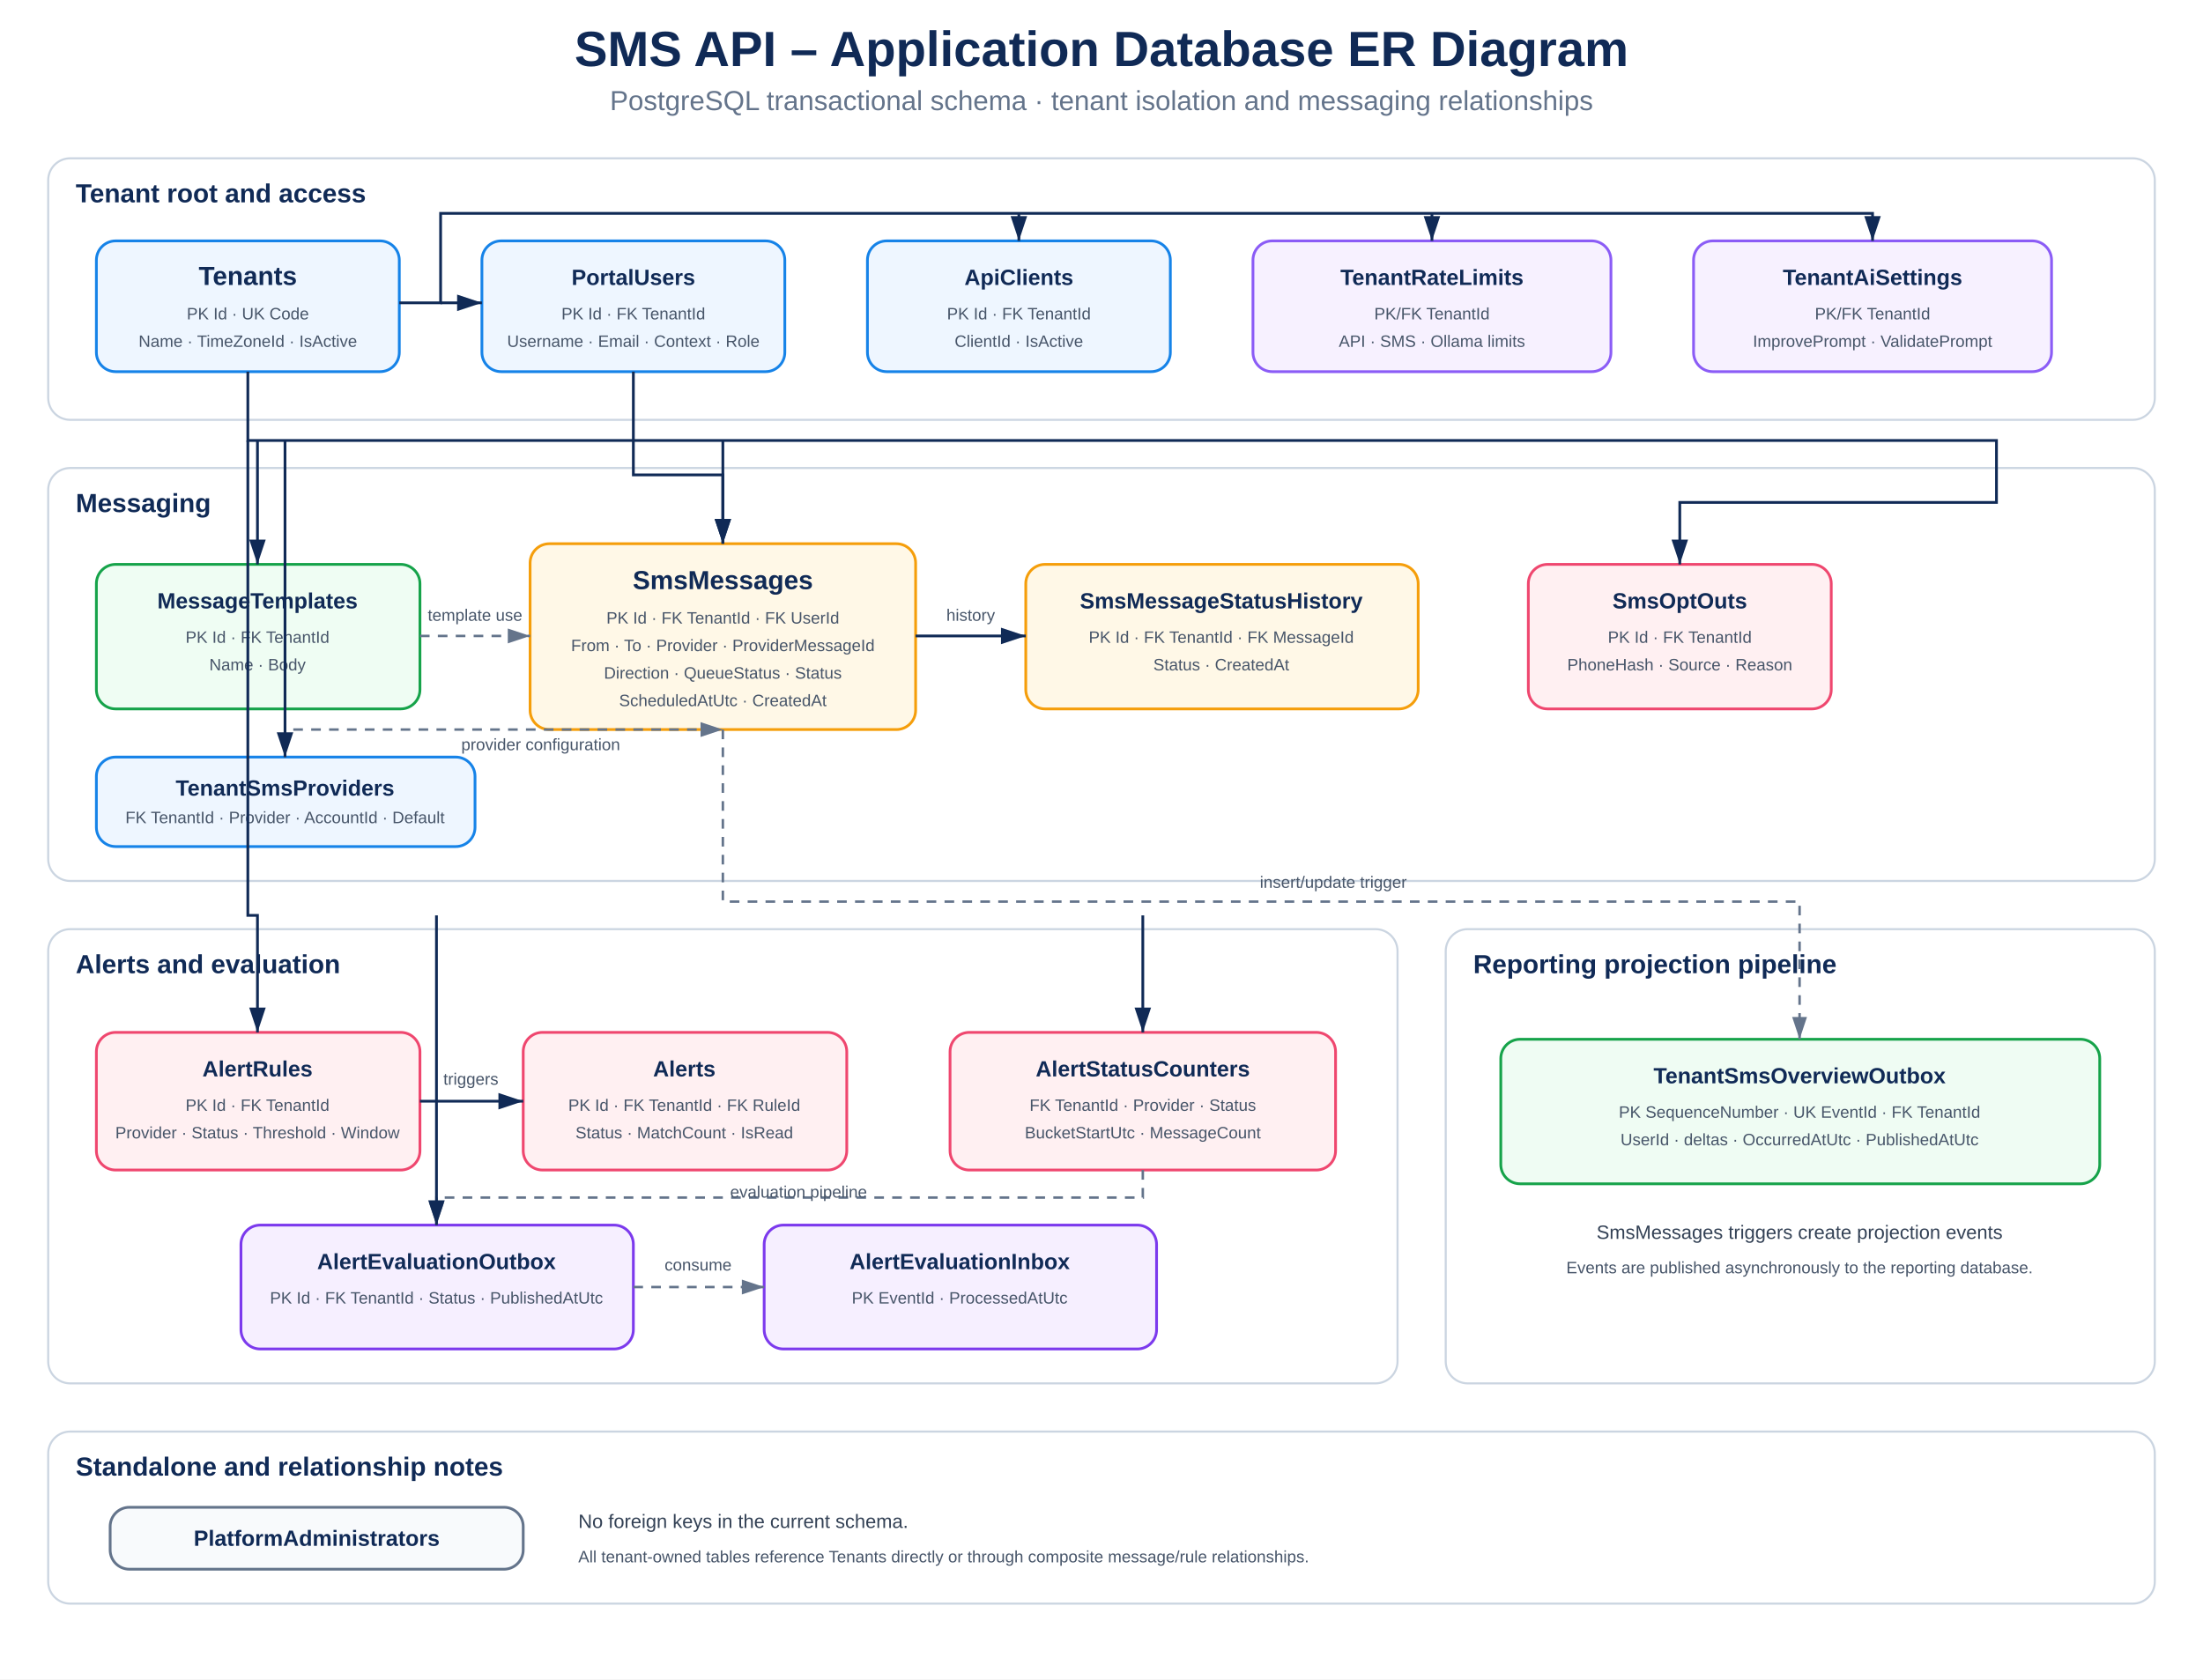
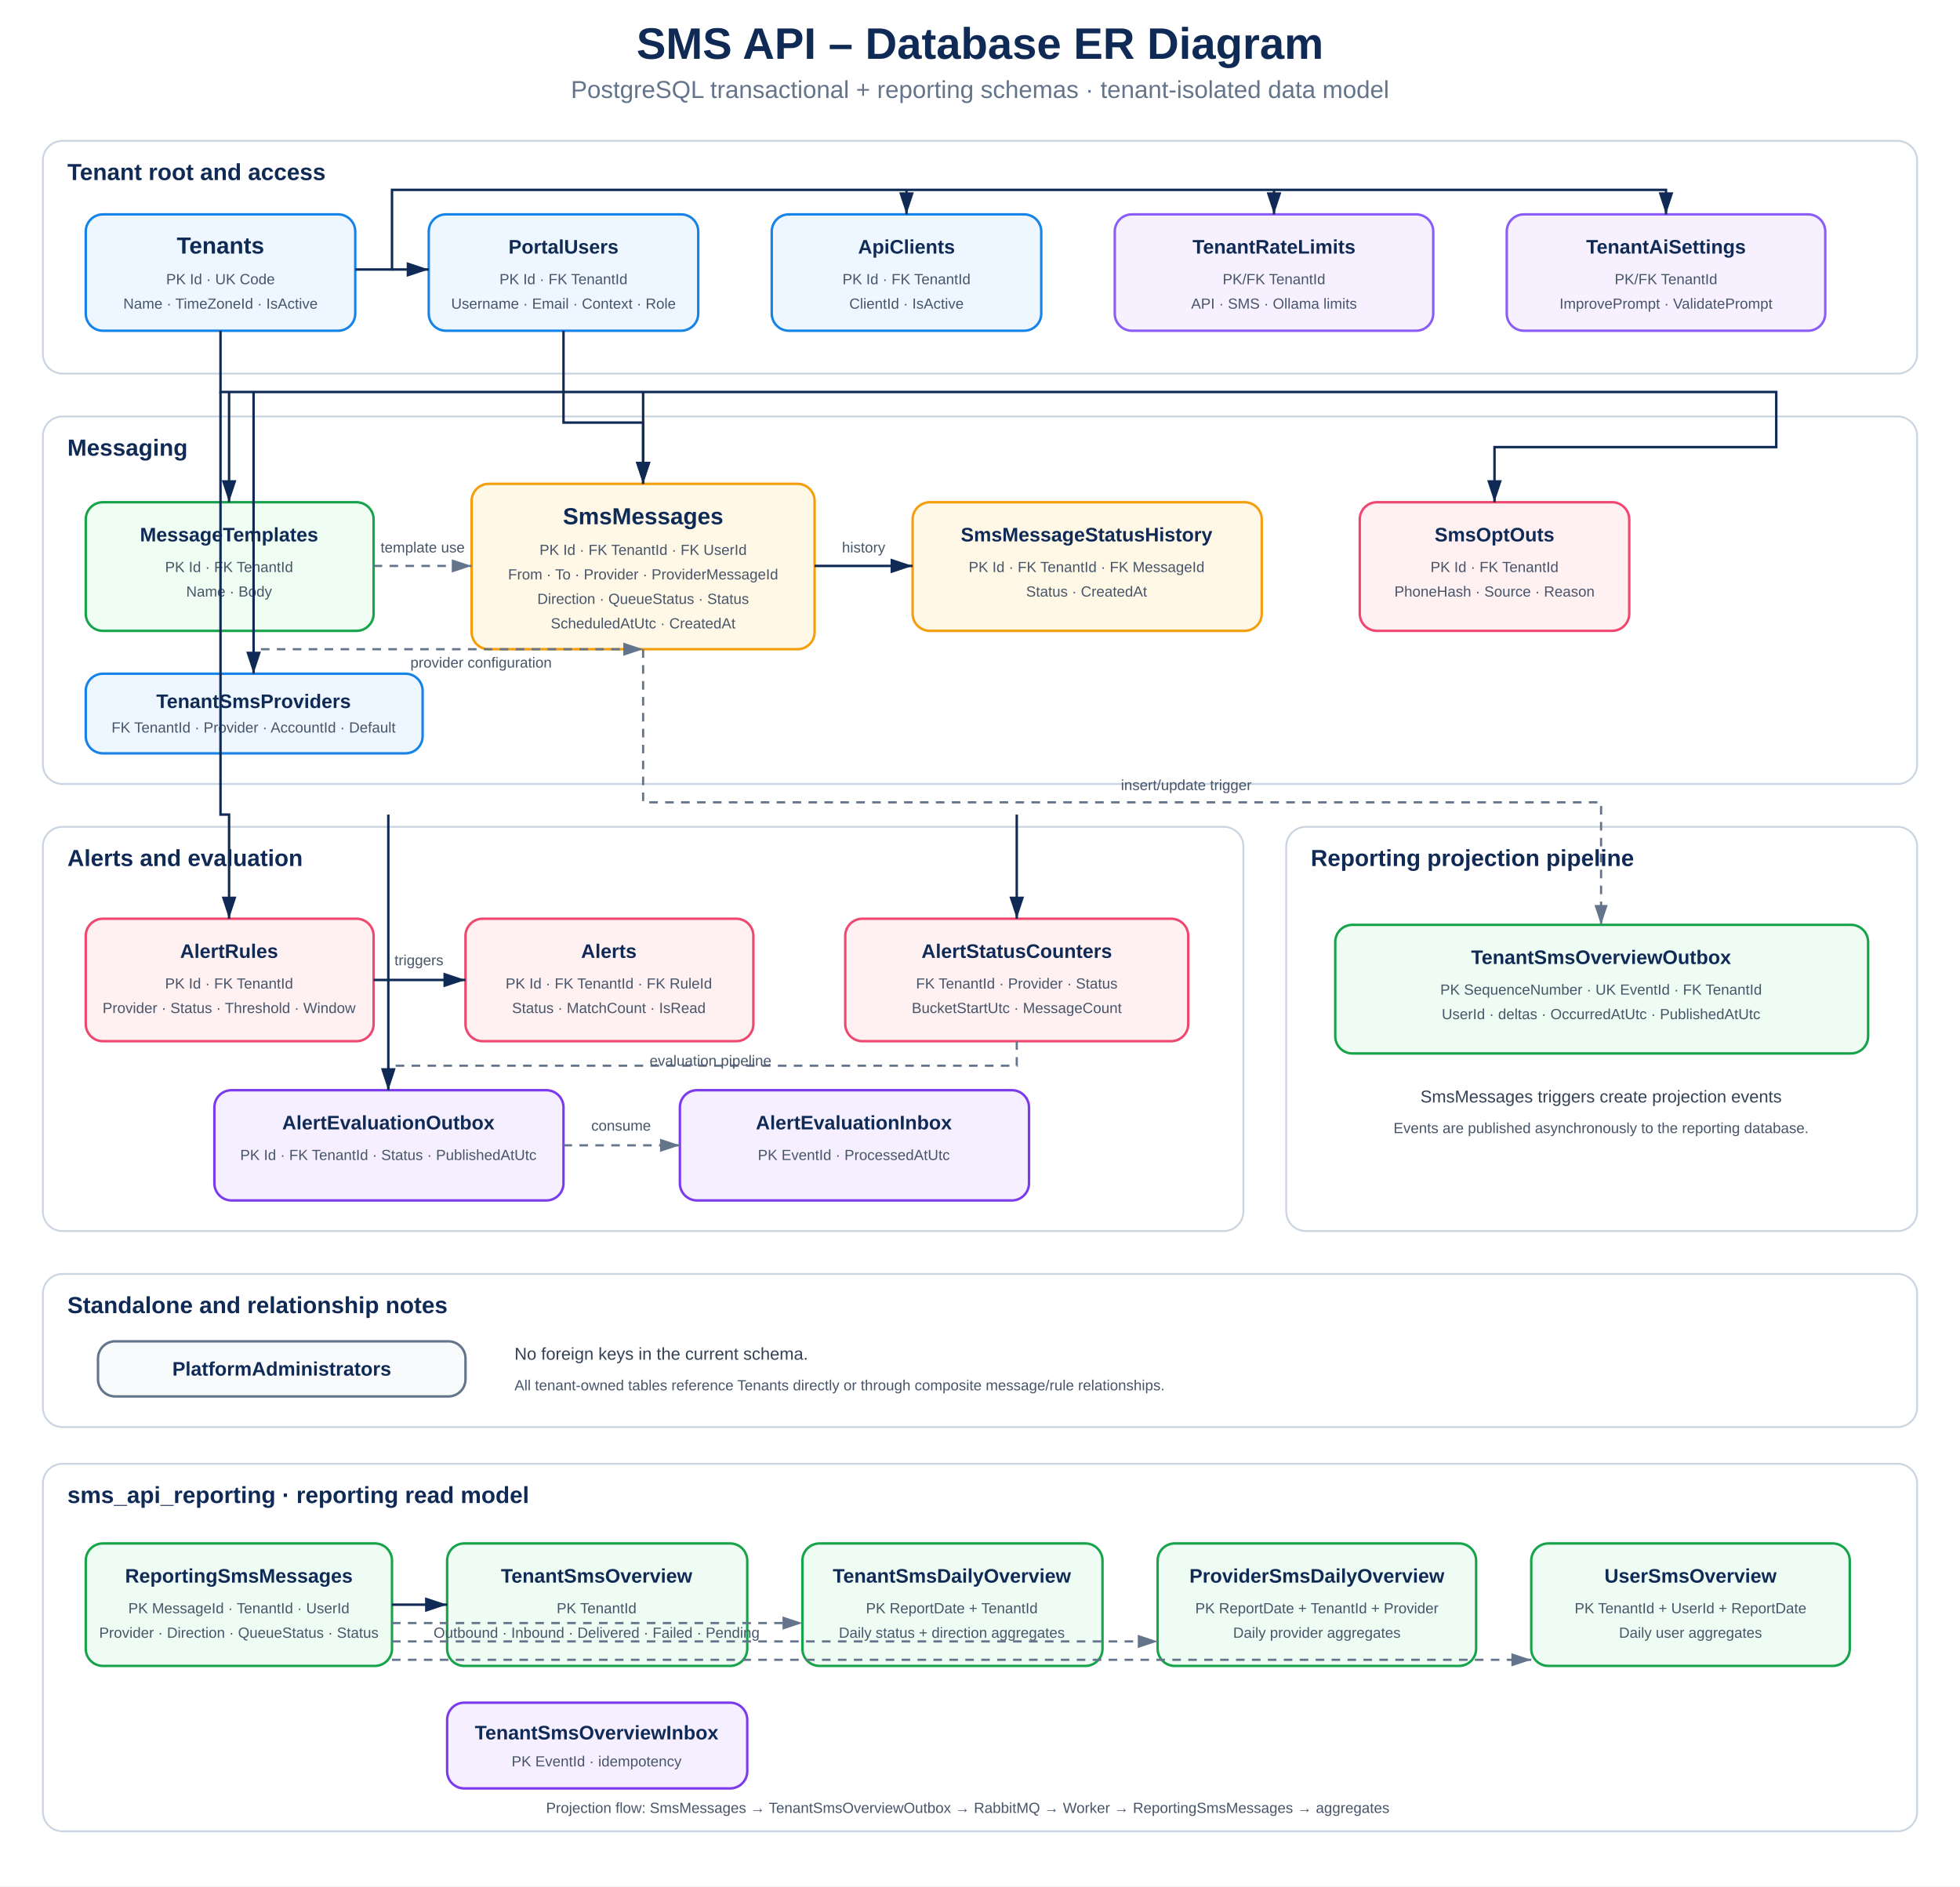
- <svg xmlns="http://www.w3.org/2000/svg" width="1600" height="1220" viewBox="0 0 1600 1220">
+ <svg xmlns="http://www.w3.org/2000/svg" width="1600" height="1540" viewBox="0 0 1600 1540">
  <defs>
    <style>
.title{font:700 36px Arial,sans-serif;fill:#102a56}.sub{font:20px Arial,sans-serif;fill:#64748b}.h{font:700 19px Arial,sans-serif;fill:#102a56}.t{font:700 16px Arial,sans-serif;fill:#102a56}.s{font:14px Arial,sans-serif;fill:#334155}.mini{font:12px Arial,sans-serif;fill:#475569}.box{rx:14;ry:14;stroke-width:2}.group{rx:16;ry:16;fill:#fff;stroke:#cbd5e1;stroke-width:1.5}.line{stroke:#102a56;stroke-width:2;fill:none;marker-end:url(#a)}.dash{stroke:#64748b;stroke-width:1.8;fill:none;stroke-dasharray:7 6;marker-end:url(#g)}
</style>
    <marker id="a" markerWidth="10" markerHeight="10" refX="9" refY="3" orient="auto">
      <path d="M0 0L0 6L9 3z" fill="#102a56" />
    </marker>
    <marker id="g" markerWidth="10" markerHeight="10" refX="9" refY="3" orient="auto">
      <path d="M0 0L0 6L9 3z" fill="#64748b" />
    </marker>
  </defs>
-   <rect width="1600" height="1220" fill="#fff" />
-   <text x="800" y="48" text-anchor="middle" class="title">SMS API – Application Database ER Diagram</text>
-   <text x="800" y="80" text-anchor="middle" class="sub">PostgreSQL transactional schema · tenant isolation and messaging relationships</text>
+   <rect width="1600" height="1540" fill="#fff" />
+   <text x="800" y="48" text-anchor="middle" class="title">SMS API – Database ER Diagram</text>
+   <text x="800" y="80" text-anchor="middle" class="sub">PostgreSQL transactional + reporting schemas · tenant-isolated data model</text>
  <rect x="35" y="115" width="1530" height="190" class="group" />
  <text x="55" y="147" class="h">Tenant root and access</text>
  <rect x="70" y="175" width="220" height="95" fill="#eef6ff" stroke="#1683e8" class="box" />
  <text x="180" y="207" text-anchor="middle" class="h">Tenants</text>
  <text x="180" y="232" text-anchor="middle" class="mini">PK Id · UK Code</text>
  <text x="180" y="252" text-anchor="middle" class="mini">Name · TimeZoneId · IsActive</text>
  <rect x="350" y="175" width="220" height="95" fill="#eef6ff" stroke="#1683e8" class="box" />
  <text x="460" y="207" text-anchor="middle" class="t">PortalUsers</text>
  <text x="460" y="232" text-anchor="middle" class="mini">PK Id · FK TenantId</text>
  <text x="460" y="252" text-anchor="middle" class="mini">Username · Email · Context · Role</text>
  <rect x="630" y="175" width="220" height="95" fill="#eef6ff" stroke="#1683e8" class="box" />
  <text x="740" y="207" text-anchor="middle" class="t">ApiClients</text>
  <text x="740" y="232" text-anchor="middle" class="mini">PK Id · FK TenantId</text>
  <text x="740" y="252" text-anchor="middle" class="mini">ClientId · IsActive</text>
  <rect x="910" y="175" width="260" height="95" fill="#f7f1ff" stroke="#8b5cf6" class="box" />
  <text x="1040" y="207" text-anchor="middle" class="t">TenantRateLimits</text>
  <text x="1040" y="232" text-anchor="middle" class="mini">PK/FK TenantId</text>
  <text x="1040" y="252" text-anchor="middle" class="mini">API · SMS · Ollama limits</text>
  <rect x="1230" y="175" width="260" height="95" fill="#f7f1ff" stroke="#8b5cf6" class="box" />
  <text x="1360" y="207" text-anchor="middle" class="t">TenantAiSettings</text>
  <text x="1360" y="232" text-anchor="middle" class="mini">PK/FK TenantId</text>
  <text x="1360" y="252" text-anchor="middle" class="mini">ImprovePrompt · ValidatePrompt</text>
  <path d="M290 220H320V155H1360V175" class="line" />
  <path d="M320 220H350" class="line" />
  <path d="M740 155V175" class="line" />
  <path d="M1040 155V175" class="line" />
  <rect x="35" y="340" width="1530" height="300" class="group" />
  <text x="55" y="372" class="h">Messaging</text>
  <rect x="70" y="410" width="235" height="105" fill="#effdf3" stroke="#16a34a" class="box" />
  <text x="187" y="442" text-anchor="middle" class="t">MessageTemplates</text>
  <text x="187" y="467" text-anchor="middle" class="mini">PK Id · FK TenantId</text>
  <text x="187" y="487" text-anchor="middle" class="mini">Name · Body</text>
  <rect x="385" y="395" width="280" height="135" fill="#fff8e7" stroke="#f59e0b" class="box" />
  <text x="525" y="428" text-anchor="middle" class="h">SmsMessages</text>
  <text x="525" y="453" text-anchor="middle" class="mini">PK Id · FK TenantId · FK UserId</text>
  <text x="525" y="473" text-anchor="middle" class="mini">From · To · Provider · ProviderMessageId</text>
  <text x="525" y="493" text-anchor="middle" class="mini">Direction · QueueStatus · Status</text>
  <text x="525" y="513" text-anchor="middle" class="mini">ScheduledAtUtc · CreatedAt</text>
  <rect x="745" y="410" width="285" height="105" fill="#fff8e7" stroke="#f59e0b" class="box" />
  <text x="887" y="442" text-anchor="middle" class="t">SmsMessageStatusHistory</text>
  <text x="887" y="467" text-anchor="middle" class="mini">PK Id · FK TenantId · FK MessageId</text>
  <text x="887" y="487" text-anchor="middle" class="mini">Status · CreatedAt</text>
  <rect x="1110" y="410" width="220" height="105" fill="#fff0f2" stroke="#ef476f" class="box" />
  <text x="1220" y="442" text-anchor="middle" class="t">SmsOptOuts</text>
  <text x="1220" y="467" text-anchor="middle" class="mini">PK Id · FK TenantId</text>
  <text x="1220" y="487" text-anchor="middle" class="mini">PhoneHash · Source · Reason</text>
  <rect x="70" y="550" width="275" height="65" fill="#eef6ff" stroke="#1683e8" class="box" />
  <text x="207" y="578" text-anchor="middle" class="t">TenantSmsProviders</text>
  <text x="207" y="598" text-anchor="middle" class="mini">FK TenantId · Provider · AccountId · Default</text>
  <path d="M305 462H385" class="dash" />
  <text x="345" y="451" text-anchor="middle" class="mini">template use</text>
  <path d="M665 462H745" class="line" />
  <text x="705" y="451" text-anchor="middle" class="mini">history</text>
  <path d="M207 550V530H525" class="dash" />
  <text x="335" y="545" class="mini">provider configuration</text>
  <rect x="35" y="675" width="980" height="330" class="group" />
  <text x="55" y="707" class="h">Alerts and evaluation</text>
  <rect x="70" y="750" width="235" height="100" fill="#fff0f2" stroke="#ef476f" class="box" />
  <text x="187" y="782" text-anchor="middle" class="t">AlertRules</text>
  <text x="187" y="807" text-anchor="middle" class="mini">PK Id · FK TenantId</text>
  <text x="187" y="827" text-anchor="middle" class="mini">Provider · Status · Threshold · Window</text>
  <rect x="380" y="750" width="235" height="100" fill="#fff0f2" stroke="#ef476f" class="box" />
  <text x="497" y="782" text-anchor="middle" class="t">Alerts</text>
  <text x="497" y="807" text-anchor="middle" class="mini">PK Id · FK TenantId · FK RuleId</text>
  <text x="497" y="827" text-anchor="middle" class="mini">Status · MatchCount · IsRead</text>
  <rect x="690" y="750" width="280" height="100" fill="#fff0f2" stroke="#ef476f" class="box" />
  <text x="830" y="782" text-anchor="middle" class="t">AlertStatusCounters</text>
  <text x="830" y="807" text-anchor="middle" class="mini">FK TenantId · Provider · Status</text>
  <text x="830" y="827" text-anchor="middle" class="mini">BucketStartUtc · MessageCount</text>
  <rect x="175" y="890" width="285" height="90" fill="#f6efff" stroke="#7c3aed" class="box" />
  <text x="317" y="922" text-anchor="middle" class="t">AlertEvaluationOutbox</text>
  <text x="317" y="947" text-anchor="middle" class="mini">PK Id · FK TenantId · Status · PublishedAtUtc</text>
  <rect x="555" y="890" width="285" height="90" fill="#f6efff" stroke="#7c3aed" class="box" />
  <text x="697" y="922" text-anchor="middle" class="t">AlertEvaluationInbox</text>
  <text x="697" y="947" text-anchor="middle" class="mini">PK EventId · ProcessedAtUtc</text>
  <path d="M305 800H380" class="line" />
  <text x="342" y="788" text-anchor="middle" class="mini">triggers</text>
  <path d="M830 850V870H317V890" class="dash" />
  <text x="580" y="870" text-anchor="middle" class="mini">evaluation pipeline</text>
  <path d="M460 935H555" class="dash" />
  <text x="507" y="923" text-anchor="middle" class="mini">consume</text>
  <rect x="1050" y="675" width="515" height="330" class="group" />
  <text x="1070" y="707" class="h">Reporting projection pipeline</text>
  <rect x="1090" y="755" width="435" height="105" fill="#effcf3" stroke="#16a34a" class="box" />
  <text x="1307" y="787" text-anchor="middle" class="t">TenantSmsOverviewOutbox</text>
  <text x="1307" y="812" text-anchor="middle" class="mini">PK SequenceNumber · UK EventId · FK TenantId</text>
  <text x="1307" y="832" text-anchor="middle" class="mini">UserId · deltas · OccurredAtUtc · PublishedAtUtc</text>
  <text x="1307" y="900" text-anchor="middle" class="s">SmsMessages triggers create projection events</text>
  <text x="1307" y="925" text-anchor="middle" class="mini">Events are published asynchronously to the reporting database.</text>
  <rect x="35" y="1040" width="1530" height="125" class="group" />
  <text x="55" y="1072" class="h">Standalone and relationship notes</text>
  <rect x="80" y="1095" width="300" height="45" fill="#f8fafc" stroke="#64748b" class="box" />
  <text x="230" y="1123" text-anchor="middle" class="t">PlatformAdministrators</text>
  <text x="420" y="1110" class="s">No foreign keys in the current schema.</text>
  <text x="420" y="1135" class="mini">All tenant-owned tables reference Tenants directly or through composite message/rule relationships.</text>
  <path d="M180 270V320H1450V365H1220V410" class="line" />
  <path d="M187 320V410" class="line" />
  <path d="M525 320V395" class="line" />
  <path d="M207 320V550" class="line" />
  <path d="M460 270V345H525V395" class="line" />
  <path d="M180 320V665H187V750" class="line" />
  <path d="M830 665V750" class="line" />
  <path d="M317 665V890" class="line" />
  <path d="M525 530V655H1307V755" class="dash" />
  <text x="915" y="645" class="mini">insert/update trigger</text>
+   <rect x="35" y="1195" width="1530" height="300" class="group" />
+   <text x="55" y="1227" class="h">sms_api_reporting · reporting read model</text>
+   <rect x="70" y="1260" width="250" height="100" fill="#effcf3" stroke="#16a34a" class="box" />
+   <text x="195" y="1292" text-anchor="middle" class="t">ReportingSmsMessages</text>
+   <text x="195" y="1317" text-anchor="middle" class="mini">PK MessageId · TenantId · UserId</text>
+   <text x="195" y="1337" text-anchor="middle" class="mini">Provider · Direction · QueueStatus · Status</text>
+   <rect x="365" y="1260" width="245" height="100" fill="#effcf3" stroke="#16a34a" class="box" />
+   <text x="487" y="1292" text-anchor="middle" class="t">TenantSmsOverview</text>
+   <text x="487" y="1317" text-anchor="middle" class="mini">PK TenantId</text>
+   <text x="487" y="1337" text-anchor="middle" class="mini">Outbound · Inbound · Delivered · Failed · Pending</text>
+   <rect x="655" y="1260" width="245" height="100" fill="#effcf3" stroke="#16a34a" class="box" />
+   <text x="777" y="1292" text-anchor="middle" class="t">TenantSmsDailyOverview</text>
+   <text x="777" y="1317" text-anchor="middle" class="mini">PK ReportDate + TenantId</text>
+   <text x="777" y="1337" text-anchor="middle" class="mini">Daily status + direction aggregates</text>
+   <rect x="945" y="1260" width="260" height="100" fill="#effcf3" stroke="#16a34a" class="box" />
+   <text x="1075" y="1292" text-anchor="middle" class="t">ProviderSmsDailyOverview</text>
+   <text x="1075" y="1317" text-anchor="middle" class="mini">PK ReportDate + TenantId + Provider</text>
+   <text x="1075" y="1337" text-anchor="middle" class="mini">Daily provider aggregates</text>
+   <rect x="1250" y="1260" width="260" height="100" fill="#effcf3" stroke="#16a34a" class="box" />
+   <text x="1380" y="1292" text-anchor="middle" class="t">UserSmsOverview</text>
+   <text x="1380" y="1317" text-anchor="middle" class="mini">PK TenantId + UserId + ReportDate</text>
+   <text x="1380" y="1337" text-anchor="middle" class="mini">Daily user aggregates</text>
+   <rect x="365" y="1390" width="245" height="70" fill="#f6efff" stroke="#7c3aed" class="box" />
+   <text x="487" y="1420" text-anchor="middle" class="t">TenantSmsOverviewInbox</text>
+   <text x="487" y="1442" text-anchor="middle" class="mini">PK EventId · idempotency</text>
+   <path d="M320 1310H365" class="line" />
+   <path d="M320 1325H655" class="dash" />
+   <path d="M320 1340H945" class="dash" />
+   <path d="M320 1355H1250" class="dash" />
+   <text x="790" y="1480" text-anchor="middle" class="mini">Projection flow: SmsMessages → TenantSmsOverviewOutbox → RabbitMQ → Worker → ReportingSmsMessages → aggregates</text>
</svg>
